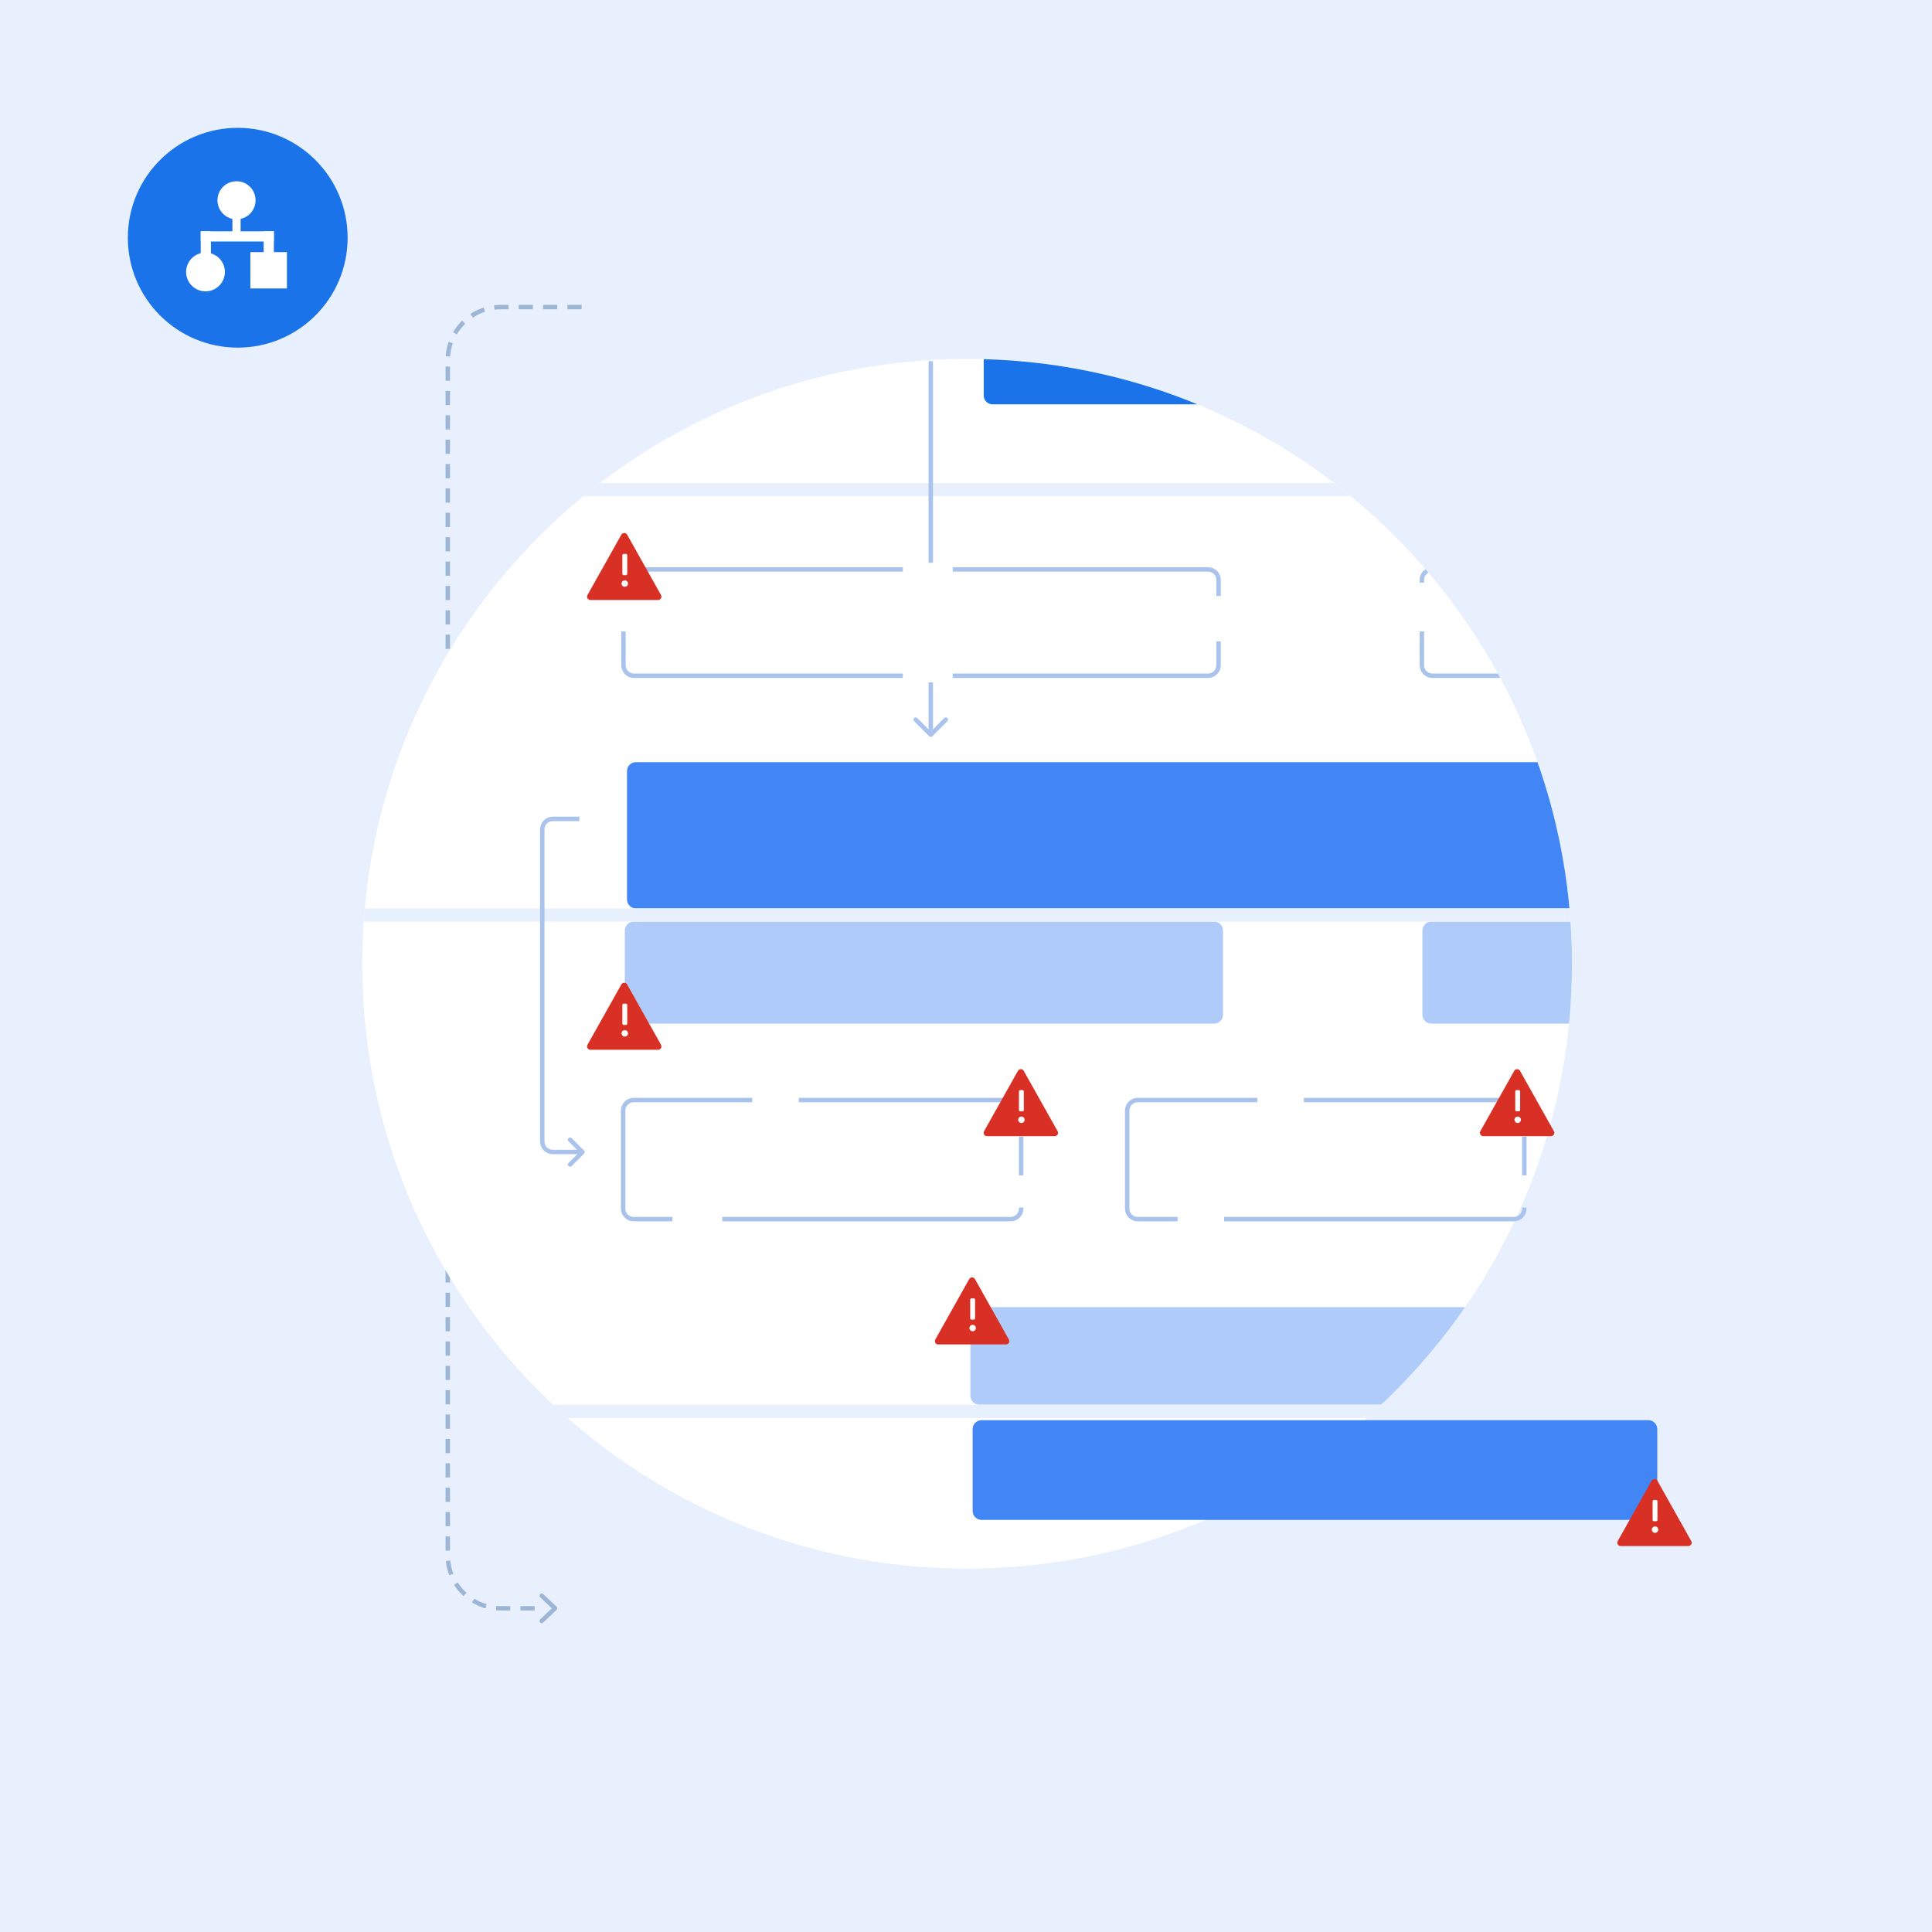
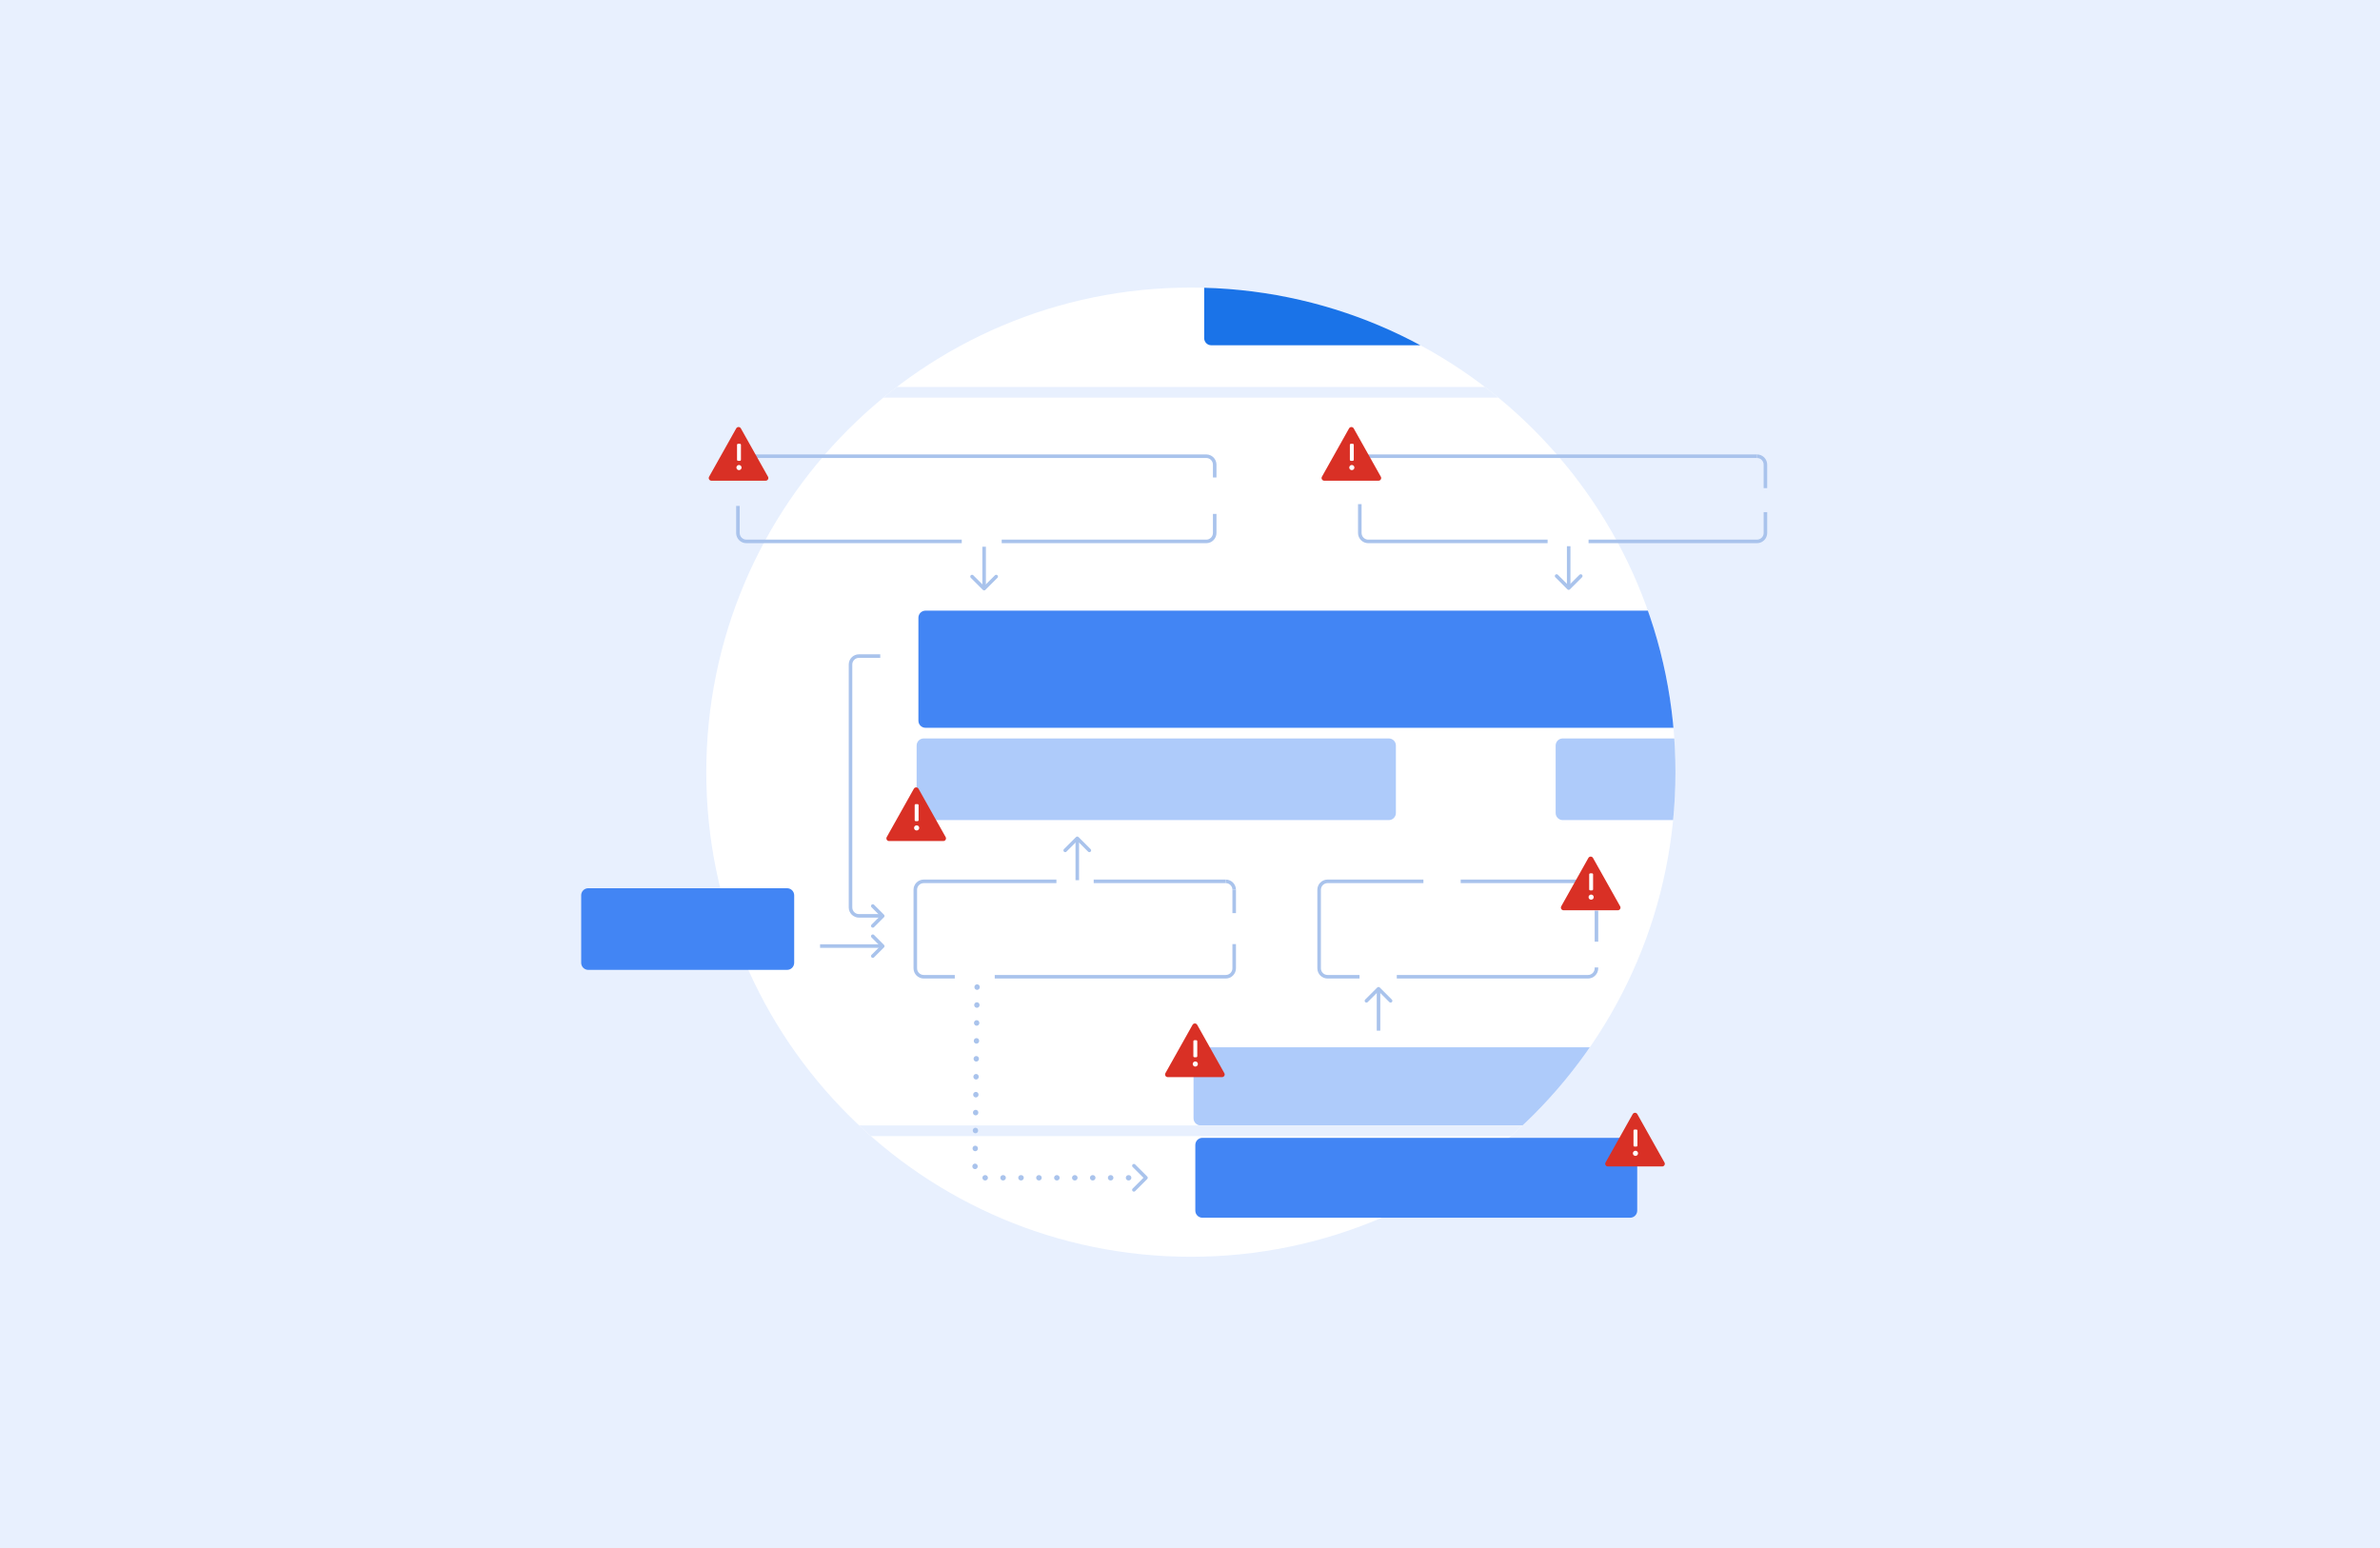
- <svg xmlns="http://www.w3.org/2000/svg" viewBox="0 0 872 872" width="872" height="872">
+ <svg xmlns="http://www.w3.org/2000/svg" id="Layer_1" version="1.1" viewBox="0 0 1340.81 872">
  <defs>
-     <clipPath id="disc">
-       <circle cx="436.5" cy="435" r="273" />
+     <clipPath id="clippath">
+       <circle cx="670.9" cy="435" r="273" fill="none" />
    </clipPath>
-     <g id="warn">
-       <path d="M17.25 2.06L32.54 29.3H1.96Z" fill="#D93025" stroke="#D93025" stroke-width="3" stroke-linejoin="round" />
-       <rect x="16.4" y="10" width="2.2" height="9.6" rx="0.6" fill="#fff" />
-       <circle cx="17.5" cy="23.4" r="1.45" fill="#fff" />
-     </g>
  </defs>
-   <rect width="872" height="872" fill="#E8F0FE" />
-   <circle cx="107.3" cy="107.3" r="49.6" fill="#1A73E8" />
-   <g fill="#fff">
-     <circle cx="106.75" cy="90.4" r="8.6" />
-     <rect x="104.9" y="97" width="3.7" height="8" />
-     <rect x="90.6" y="104.4" width="33" height="4.6" />
-     <rect x="90.6" y="104.4" width="4.6" height="10" />
-     <rect x="119" y="104.4" width="4.6" height="10" />
-     <circle cx="92.75" cy="122.75" r="8.75" />
-     <rect x="113" y="113.8" width="16.5" height="16.4" />
-   </g>
-   <g fill="none" stroke="#9DB6D6" stroke-width="2">
-     <path d="M262.5 138.6H226a23.9 23.9 0 0 0-23.9 23.9V702a23.9 23.9 0 0 0 23.9 23.9H244.5" stroke-dasharray="6.4 4.6" />
-     <path d="M244.5 720.2l6 5.7-6 5.7" stroke-linecap="round" stroke-linejoin="round" />
-   </g>
-   <circle cx="436.5" cy="435" r="273" fill="#fff" />
-   <g clip-path="url(#disc)">
-     <rect x="444" y="120" width="300" height="62.5" rx="4" fill="#1A73E8" />
-     <rect x="283" y="344" width="460" height="66" rx="4" fill="#4285F4" />
-     <rect x="282" y="416" width="270" height="46" rx="4" fill="#AECBFA" />
-     <rect x="642" y="416" width="120" height="46" rx="4" fill="#AECBFA" />
-     <rect x="438" y="590" width="300" height="44" rx="4" fill="#AECBFA" />
-     <path d="M700 257H646.5a4.75 4.75 0 0 0-4.75 4.75V263M641.75 285v15.25a4.75 4.75 0 0 0 4.75 4.75H700" fill="none" stroke="#A9C3EC" stroke-width="2" />
-     <g fill="#E8F0FE">
-       <rect x="150" y="218" width="580" height="6" />
-       <rect x="150" y="410" width="580" height="6" />
-       <rect x="150" y="634" width="580" height="6" />
+   <rect width="1340.81" height="872" fill="#e8f0fe" />
+   <circle cx="670.9" cy="435" r="273" fill="#fff" />
+   <g clip-path="url(#clippath)">
+     <g>
+       <rect x="678.4" y="132.01" width="300" height="62.5" rx="4" ry="4" fill="#1a73e8" />
+       <rect x="517.4" y="344" width="460" height="66" rx="4" ry="4" fill="#4285f4" />
+       <rect x="516.4" y="416" width="270" height="46" rx="4" ry="4" fill="#aecbfa" />
+       <rect x="876.4" y="416" width="120" height="46" rx="4" ry="4" fill="#aecbfa" />
+       <rect x="672.4" y="590" width="300" height="44" rx="4" ry="4" fill="#aecbfa" />
+       <g>
+         <rect x="384.4" y="218" width="580" height="6" fill="#e8f0fe" />
+         <rect x="384.4" y="634" width="580" height="6" fill="#e8f0fe" />
+       </g>
    </g>
  </g>
-   <rect x="439" y="641" width="309" height="45" rx="4" fill="#4285F4" />
-   <g fill="none" stroke="#A9C3EC" stroke-width="2" stroke-linecap="butt" stroke-linejoin="round">
-     <path d="M420.1 163V254M420.1 308V331" />
-     <path d="M413.3 324.8l6.8 6.8 6.8-6.8" stroke-linecap="round" />
-     <path d="M283 257H407.5M430 257H545.25a4.75 4.75 0 0 1 4.75 4.75V269M550 289.5v10.75a4.75 4.75 0 0 1-4.75 4.75H430M407.5 305H286.15a4.75 4.75 0 0 1-4.75-4.75V285" />
-     <path d="M261.5 369.6H249.5a4.75 4.75 0 0 0-4.75 4.75V515.2a4.75 4.75 0 0 0 4.75 4.75H262.5" />
-     <path d="M257.3 514.4l5.6 5.6-5.6 5.6" stroke-linecap="round" />
-     <path d="M339.5 496.5H286a4.75 4.75 0 0 0-4.75 4.75V545.5a4.75 4.75 0 0 0 4.75 4.75H303.5M326 550.25H456.15a4.75 4.75 0 0 0 4.75-4.75V545M360.5 496.5H458M460.9 513V530.5" />
-     <path d="M567.5 496.5H513.5a4.75 4.75 0 0 0-4.75 4.75V545.5a4.75 4.75 0 0 0 4.75 4.75H531.5M552.5 550.25H683.25a4.75 4.75 0 0 0 4.75-4.75V545M588.5 496.5H682.5M688 513V530.5" />
+   <rect x="673.4" y="641" width="248.95" height="45" rx="4" ry="4" fill="#4285f4" />
+   <g>
+     <path d="M554.42,308v23" fill="none" stroke="#a9c3ec" stroke-linejoin="round" stroke-width="2" />
+     <path d="M547.62,324.8l6.8,6.8,6.8-6.8" fill="none" stroke="#a9c3ec" stroke-linecap="round" stroke-linejoin="round" stroke-width="2" />
+     <line x1="776.61" y1="580.61" x2="776.61" y2="557.61" fill="none" stroke="#a9c3ec" stroke-linejoin="round" stroke-width="2" />
+     <path d="M783.41,563.81l-6.8-6.8-6.8,6.8" fill="none" stroke="#a9c3ec" stroke-linecap="round" stroke-linejoin="round" stroke-width="2" />
+     <path d="M417.32,257h147M564.32,257h115.25c2.62,0,4.75,2.13,4.75,4.75v7.25M690.55,496.5c2.62,0,4.75,2.13,4.75,4.75M684.32,289.5v10.75c0,2.62-2.13,4.75-4.75,4.75h-115.25M541.82,305h-121.35c-2.62,0-4.75-2.13-4.75-4.75h0v-15.25" fill="none" stroke="#a9c3ec" stroke-linejoin="round" stroke-width="2" />
+     <path d="M495.9,369.6h-12c-2.62,0-4.75,2.13-4.75,4.75h0v136.85c0,2.62,2.13,4.75,4.75,4.75h13" fill="none" stroke="#a9c3ec" stroke-linejoin="round" stroke-width="2" />
+     <path d="M491.7,510.4l5.6,5.6-5.6,5.6" fill="none" stroke="#a9c3ec" stroke-linecap="round" stroke-linejoin="round" stroke-width="2" />
+     <path d="M461.99,532.96h34.91" fill="none" stroke="#a9c3ec" stroke-linejoin="round" stroke-width="2" />
+     <path d="M491.7,527.41l5.6,5.6-5.6,5.6" fill="none" stroke="#a9c3ec" stroke-linecap="round" stroke-linejoin="round" stroke-width="2" />
+     <path d="M595.15,496.5h-74.75c-2.62,0-4.75,2.13-4.75,4.75v44.25c0,2.62,2.13,4.75,4.75,4.75h17.5M560.4,550.25h130.15c2.62,0,4.75-2.13,4.75-4.75h0v-.5M616.15,496.5h74.4M695.3,531.84v13.16M695.3,501.25v13.16" fill="none" stroke="#a9c3ec" stroke-linejoin="round" stroke-width="2" />
+     <path d="M801.9,496.5h-54c-2.62,0-4.75,2.13-4.75,4.75v44.25c0,2.62,2.13,4.75,4.75,4.75h18M786.9,550.25h107.73c2.62,0,4.75-2.13,4.75-4.75h0v-.5M822.9,496.5h70.98M899.39,513v17.5" fill="none" stroke="#a9c3ec" stroke-linejoin="round" stroke-width="2" />
  </g>
-   <use href="#warn" x="264.5" y="240" />
-   <use href="#warn" x="264.5" y="443" />
-   <use href="#warn" x="443.5" y="482" />
-   <use href="#warn" x="667.5" y="482" />
-   <use href="#warn" x="421.5" y="576" />
-   <use href="#warn" x="729.5" y="667" />
+   <g>
+     <path d="M416.07,242.06l15.29,27.24h-30.58l15.29-27.24Z" fill="#d93025" stroke="#d93025" stroke-linejoin="round" stroke-width="3" />
+     <rect x="415.22" y="250" width="2.2" height="9.6" rx=".6" ry=".6" fill="#fff" />
+     <circle cx="416.32" cy="263.4" r="1.45" fill="#fff" />
+   </g>
+   <g>
+     <path d="M516.15,445.06l15.29,27.24h-30.58l15.29-27.24Z" fill="#d93025" stroke="#d93025" stroke-linejoin="round" stroke-width="3" />
+     <rect x="515.3" y="453" width="2.2" height="9.6" rx=".6" ry=".6" fill="#fff" />
+     <circle cx="516.4" cy="466.4" r="1.45" fill="#fff" />
+   </g>
+   <g>
+     <path d="M896.14,484.06l15.29,27.24h-30.58l15.29-27.24Z" fill="#d93025" stroke="#d93025" stroke-linejoin="round" stroke-width="3" />
+     <rect x="895.29" y="492" width="2.2" height="9.6" rx=".6" ry=".6" fill="#fff" />
+     <circle cx="896.39" cy="505.4" r="1.45" fill="#fff" />
+   </g>
+   <g>
+     <path d="M673.15,578.06l15.29,27.24h-30.58l15.29-27.24Z" fill="#d93025" stroke="#d93025" stroke-linejoin="round" stroke-width="3" />
+     <rect x="672.3" y="586" width="2.2" height="9.6" rx=".6" ry=".6" fill="#fff" />
+     <circle cx="673.4" cy="599.4" r="1.45" fill="#fff" />
+   </g>
+   <g>
+     <path d="M921.11,628.38l15.29,27.24h-30.58l15.29-27.24Z" fill="#d93025" stroke="#d93025" stroke-linejoin="round" stroke-width="3" />
+     <rect x="920.26" y="636.32" width="2.2" height="9.6" rx=".6" ry=".6" fill="#fff" />
+     <circle cx="921.36" cy="649.72" r="1.45" fill="#fff" />
+   </g>
+   <line x1="606.9" y1="495.86" x2="606.9" y2="472.86" fill="none" stroke="#a9c3ec" stroke-linejoin="round" stroke-width="2" />
+   <path d="M613.7,479.06l-6.8-6.8-6.8,6.8" fill="none" stroke="#a9c3ec" stroke-linecap="round" stroke-linejoin="round" stroke-width="2" />
+   <line x1="883.74" y1="307.7" x2="883.74" y2="330.7" fill="none" stroke="#a9c3ec" stroke-linejoin="round" stroke-width="2" />
+   <path d="M876.94,324.5l6.8,6.8,6.8-6.8" fill="none" stroke="#a9c3ec" stroke-linecap="round" stroke-linejoin="round" stroke-width="2" />
+   <path d="M638.8,670.3l6.8-6.8-6.8-6.8" fill="none" stroke="#a9c3ec" stroke-linecap="round" stroke-linejoin="round" stroke-width="2" />
+   <path d="M550.46,556.03l-1.18,102.72c0,2.62,2.13,4.75,4.75,4.75h90.97" fill="none" stroke="#a9c3ec" stroke-dasharray=".1 10" stroke-linecap="round" stroke-linejoin="round" stroke-width="3" />
+   <rect x="327.42" y="500.38" width="120" height="46" rx="4" ry="4" fill="#4285f4" />
+   <path d="M989.82,257h-219.01c-2.62,0-4.75,2.13-4.75,4.75v7.25M894.94,305h94.89c2.62,0,4.75-2.13,4.75-4.75v-11.75M766.07,284v16.25c0,2.62,2.13,4.75,4.75,4.75h101.05" fill="none" stroke="#a9c3ec" stroke-width="2" />
+   <path d="M989.82,257c2.62,0,4.75,2.13,4.75,4.75v13.25" fill="none" stroke="#a9c3ec" stroke-linejoin="round" stroke-width="2" />
+   <g>
+     <path d="M761.32,242.06l15.29,27.24h-30.58l15.29-27.24Z" fill="#d93025" stroke="#d93025" stroke-linejoin="round" stroke-width="3" />
+     <rect x="760.47" y="250" width="2.2" height="9.6" rx=".6" ry=".6" fill="#fff" />
+     <circle cx="761.57" cy="263.4" r="1.45" fill="#fff" />
+   </g>
</svg>
